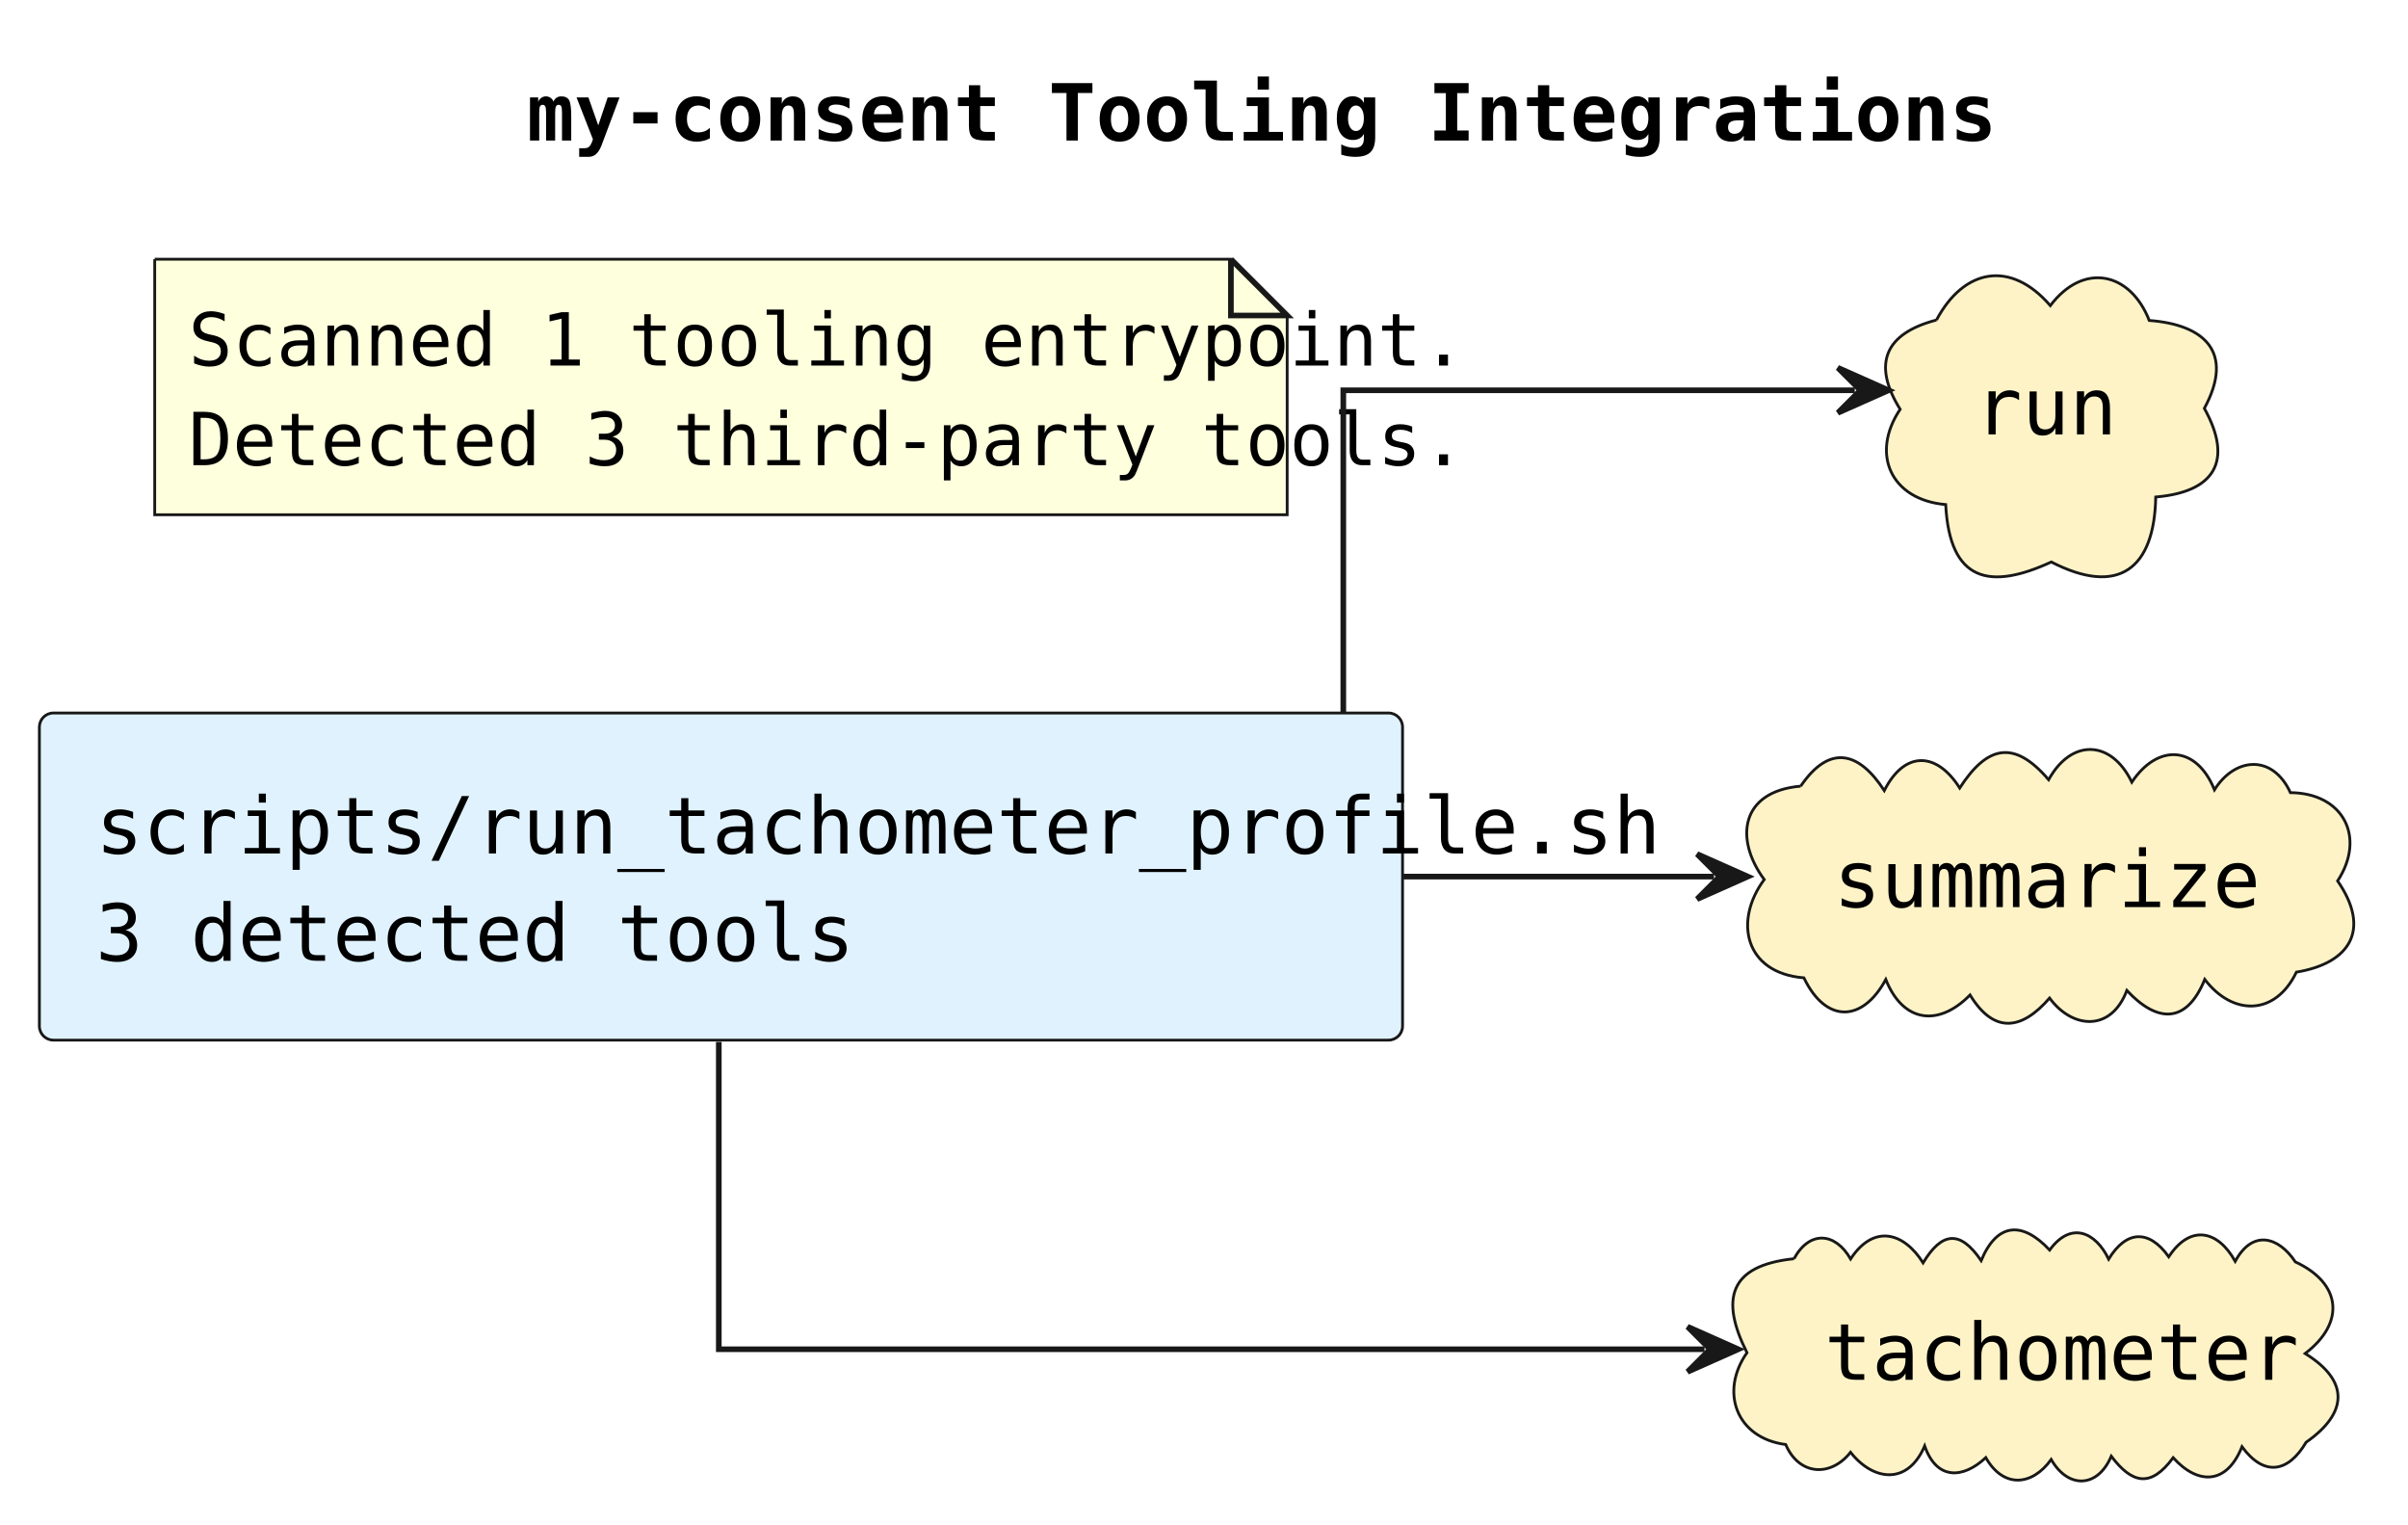
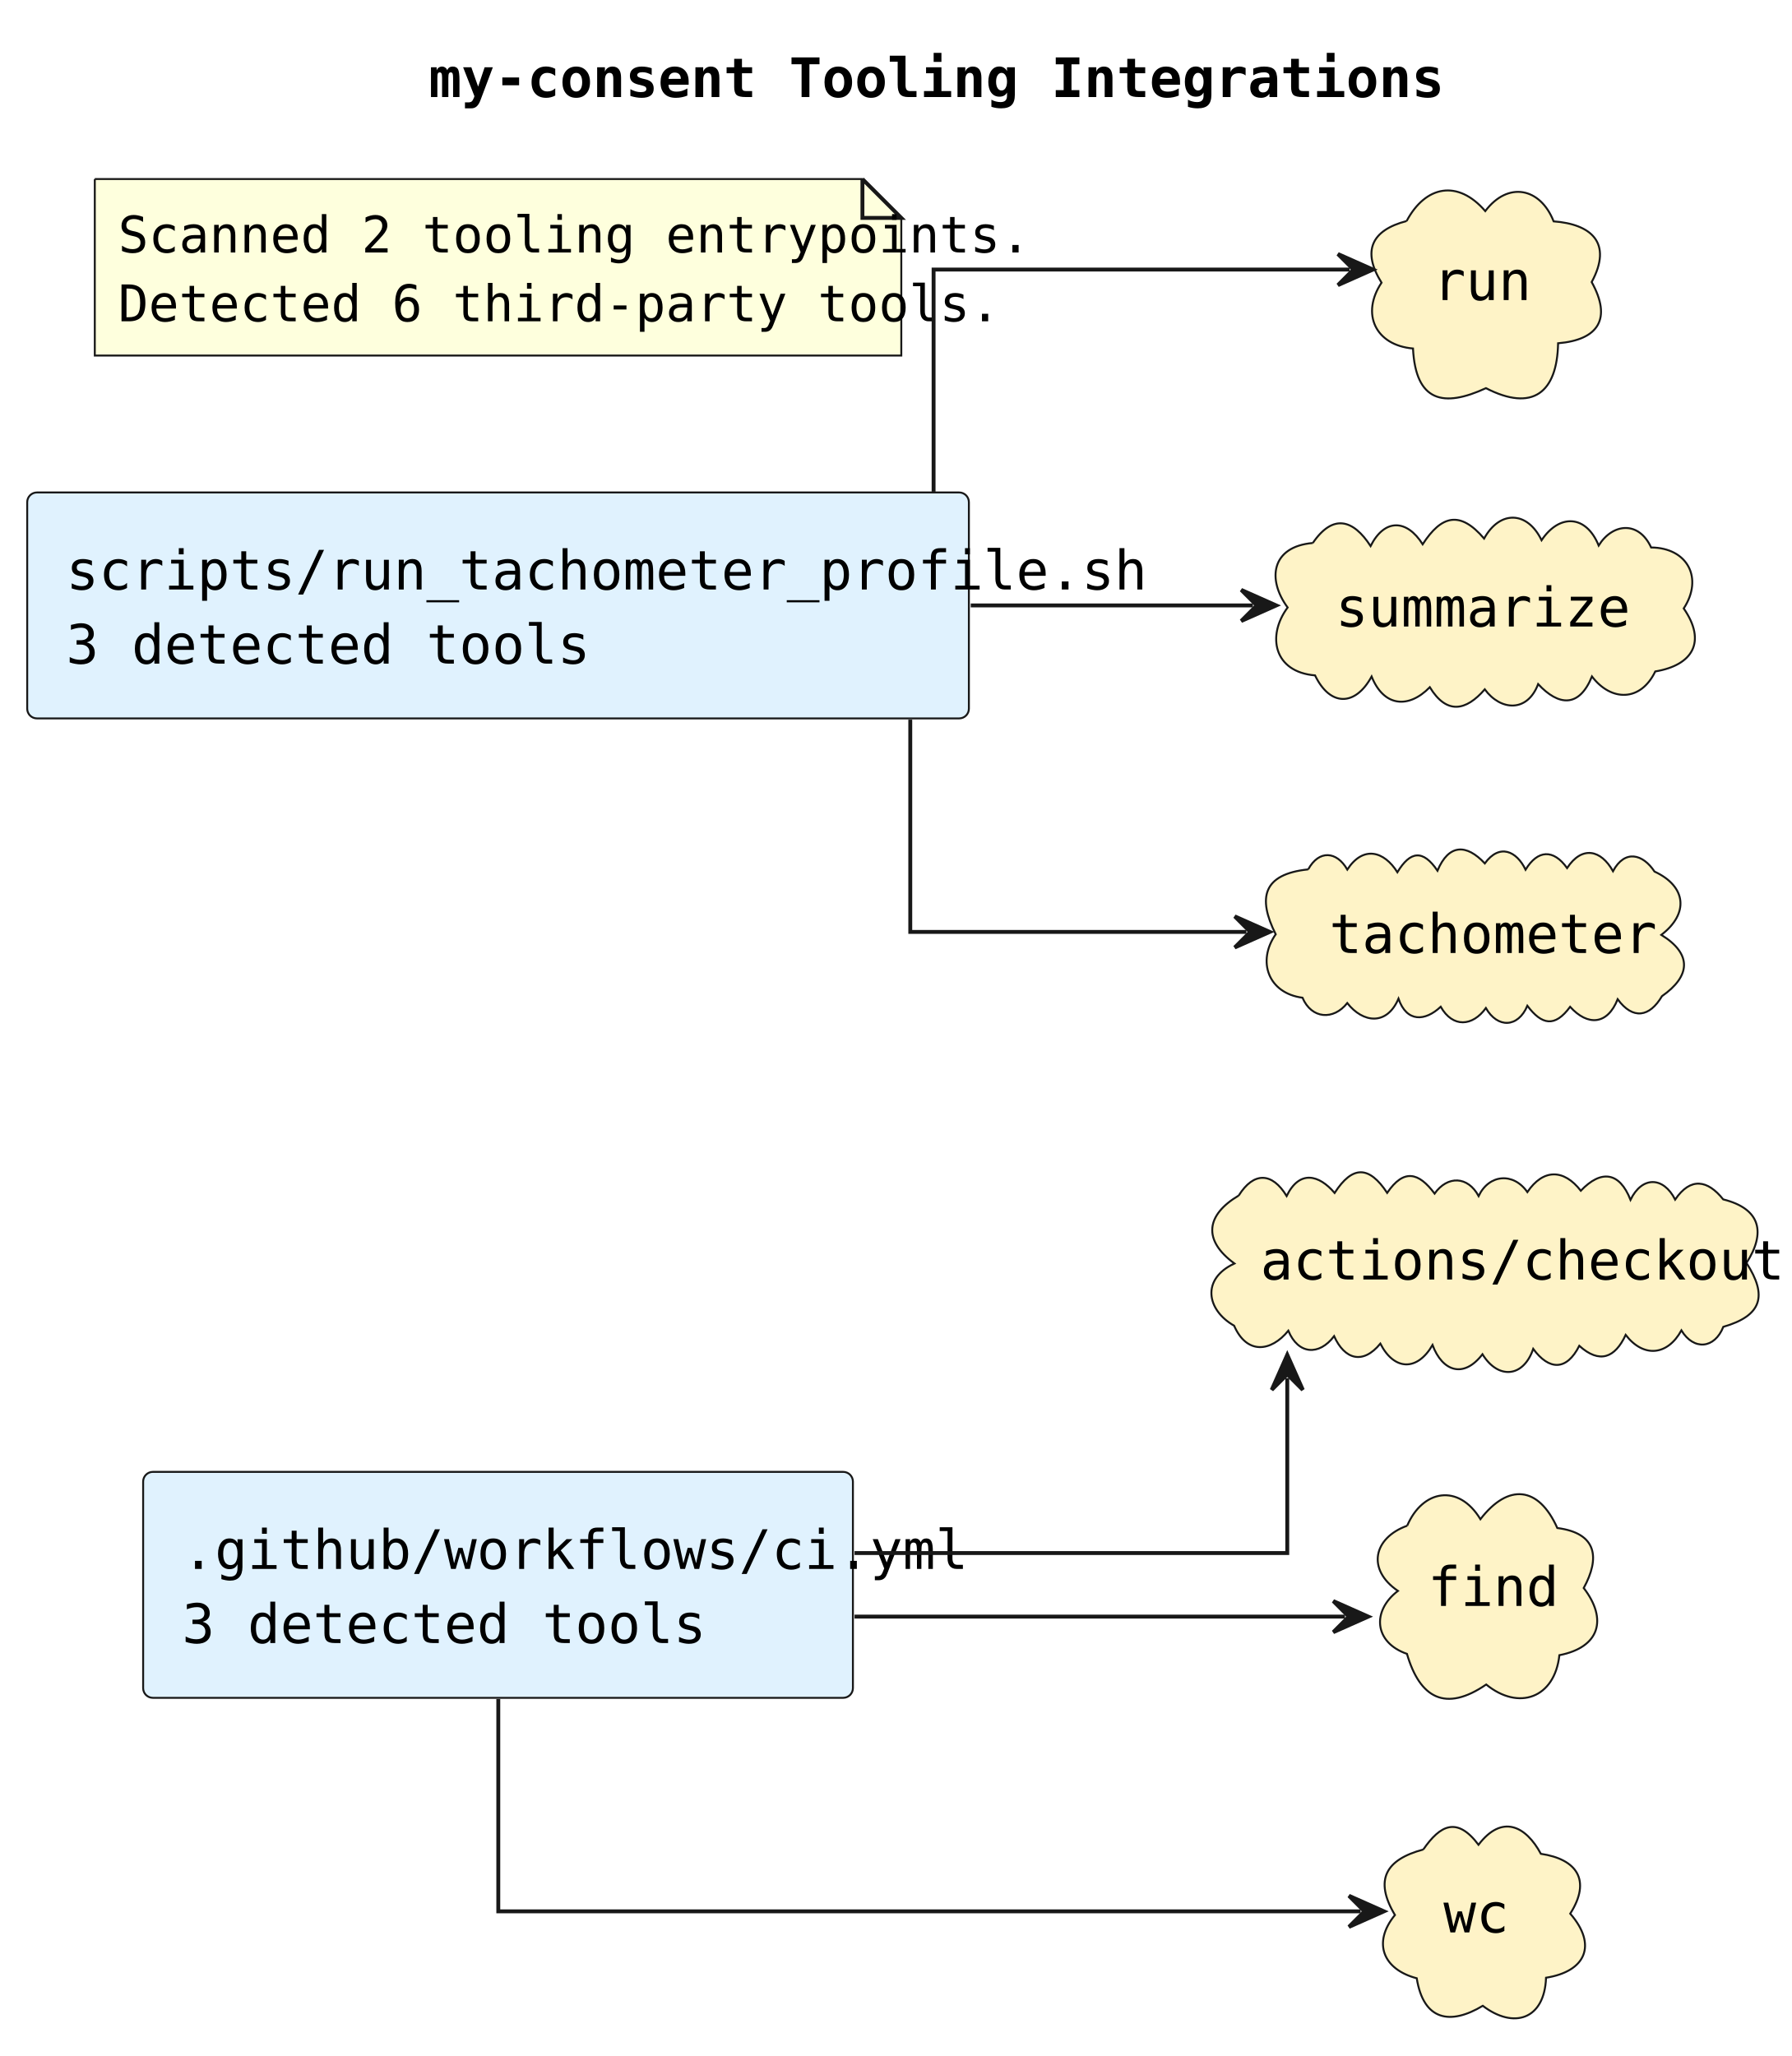
- <svg xmlns="http://www.w3.org/2000/svg" contentStyleType="text/css" data-diagram-type="DESCRIPTION" height="271px" preserveAspectRatio="none" style="width:428px;height:271px;background:#FFFFFF;" version="1.1" viewBox="0 0 428 271" width="428px" zoomAndPan="magnify">
+ <svg xmlns="http://www.w3.org/2000/svg" contentStyleType="text/css" data-diagram-type="DESCRIPTION" height="529px" preserveAspectRatio="none" style="width:461px;height:529px;background:#FFFFFF;" version="1.1" viewBox="0 0 461 529" width="461px" zoomAndPan="magnify">
  <defs />
  <g>
    <g class="title" data-source-line="1">
-       <text fill="#000000" font-family="Monospace" font-size="14" font-weight="bold" lengthAdjust="spacing" textLength="227.153" x="93.641" y="24.966">my-consent Tooling Integrations</text>
+       <text fill="#000000" font-family="Monospace" font-size="14" font-weight="bold" lengthAdjust="spacing" textLength="227.153" x="110.33" y="24.966">my-consent Tooling Integrations</text>
    </g>
-     <g class="entity" data-qualified-name="source_scripts_run_tachometer_profile_sh" data-source-line="7" id="ent0002">
+     <g class="entity" data-qualified-name="source_github_workflows_ci_yml" data-source-line="7" id="ent0002">
+       <rect fill="#E0F2FE" height="58.136" rx="2.5" ry="2.5" style="stroke:#181818;stroke-width:0.5;" width="182.623" x="36.83" y="378.708" />
+       <text fill="#000000" font-family="Monospace" font-size="14" lengthAdjust="spacing" textLength="162.623" x="46.83" y="403.674">.github/workflows/ci.yml</text>
+       <text fill="#000000" font-family="Monospace" font-size="14" lengthAdjust="spacing" textLength="105.336" x="46.83" y="422.742">3 detected tools</text>
+     </g>
+     <g class="entity" data-qualified-name="source_scripts_run_tachometer_profile_sh" data-source-line="8" id="ent0003">
      <rect fill="#E0F2FE" height="58.136" rx="2.5" ry="2.5" style="stroke:#181818;stroke-width:0.5;" width="242.291" x="7" y="126.708" />
      <text fill="#000000" font-family="Monospace" font-size="14" lengthAdjust="spacing" textLength="222.291" x="17" y="151.674">scripts/run_tachometer_profile.sh</text>
      <text fill="#000000" font-family="Monospace" font-size="14" lengthAdjust="spacing" textLength="105.336" x="17" y="170.742">3 detected tools</text>
    </g>
-     <g class="entity" data-qualified-name="tool_run" data-source-line="8" id="ent0003">
-       <path d="M344.19,56.871 C349.062,47.729 357.365,46.13 364.425,54.314 C370.289,46.55 378.613,48.288 382.013,56.953 C391.602,57.661 397.292,62.414 391.804,72.574 C397.038,82.02 393.536,87.44 383.163,88.323 C382.925,101.047 376.593,106.042 364.6,99.871 C353.693,104.904 346.531,103.418 345.83,89.67 C336.169,88.836 332.381,80.744 337.734,72.733 C332.678,64.606 335.095,59.238 344.19,56.871" fill="#FEF3C7" style="stroke:#181818;stroke-width:0.5;" />
-       <text fill="#000000" font-family="Monospace" font-size="14" lengthAdjust="spacing" textLength="23.086" x="350.98" y="77.204">run</text>
+     <g class="entity" data-qualified-name="tool_actions_checkout" data-source-line="9" id="ent0004">
+       <path d="M318.722,307.604 C322.574,301.445 327.317,301.585 331.046,307.726 C334.352,300.963 339.353,302.212 343.392,306.939 C348.012,299.791 352.273,299.916 356.914,306.919 C361.189,300.636 365.021,301.624 369.117,307.104 C372.449,302.419 377.662,302.572 380.443,307.738 C383.141,302.08 389.407,301.589 392.985,306.716 C397.064,300.679 402.362,300.738 406.735,306.37 C411.91,300.935 416.671,301.435 419.522,308.709 C422.493,302.584 427.973,302.669 431.012,308.644 C434.98,302.811 439.364,303.568 443.374,308.597 C453.056,311.007 454.366,317.167 449.368,324.955 C454.813,333.412 453.348,338.515 443.405,341.389 C441.157,347.06 435.797,347.531 432.621,342.307 C429.034,348.817 422.872,349.407 418.281,343.464 C415.548,349.366 411.577,350.981 406.347,346.271 C403.066,352.775 398.57,352.599 394.49,347.057 C391.962,354.497 385.444,354.963 381.436,348.441 C376.533,354.839 371.074,352.763 368.587,346.07 C364.651,352.848 358.729,352.692 355.158,345.713 C350.623,351.231 345.935,349.753 343.262,343.786 C339.384,348.903 334.025,348.525 331.481,342.39 C327.021,347.853 320.799,348.589 317.537,341.099 C310.439,337.047 309.038,329.064 317.619,325.093 C309.376,319.065 310.324,312.582 318.722,307.604" fill="#FEF3C7" style="stroke:#181818;stroke-width:0.5;" />
+       <text fill="#000000" font-family="Monospace" font-size="14" lengthAdjust="spacing" textLength="111.916" x="324.29" y="329.204">actions/checkout</text>
    </g>
-     <g class="entity" data-qualified-name="tool_summarize" data-source-line="9" id="ent0004">
-       <path d="M320.056,139.708 C325.25,132.088 330.488,133.662 334.915,140.496 C338.532,133.345 344.239,133.579 348.32,140.039 C353.154,132.575 357.921,131.305 364.126,138.567 C368.187,131.2 375.286,131.466 378.911,139.001 C383.495,132.141 390.387,132.418 393.602,140.359 C397.239,134.545 403.939,133.982 407.102,140.863 C416.469,140.934 420.579,148.751 415.489,156.551 C421.434,165.164 417.761,171.167 408.166,172.759 C404.384,180.611 396.795,180.518 391.876,174.052 C388.57,182.169 383.288,181.66 378.029,176.017 C375.237,183.397 368.354,182.885 364.295,177.366 C359.466,182.943 354.495,183.922 350.158,176.818 C344.6,182.486 338.279,181.795 335.182,174.066 C330.992,181.786 324.502,181.826 320.628,173.775 C310.068,172.92 308.135,163.618 313.577,156.304 C308.263,149.121 309.329,140.63 320.056,139.708" fill="#FEF3C7" style="stroke:#181818;stroke-width:0.5;" />
-       <text fill="#000000" font-family="Monospace" font-size="14" lengthAdjust="spacing" textLength="73.262" x="325.89" y="161.204">summarize</text>
+     <g class="entity" data-qualified-name="tool_find" data-source-line="10" id="ent0005">
+       <path d="M362.064,392.561 C366.03,383.296 375.29,381.625 380.905,390.884 C388.045,381.626 395.852,382.323 400.691,393.15 C410.984,394.479 411.687,400.885 407.486,408.592 C413.665,416.627 411.617,423.842 401.225,425.874 C400.018,436.913 390.752,440.227 382.395,433.415 C371.904,440.611 365.317,436.905 362.006,425.531 C353.525,422.6 352.926,414.45 359.684,409.334 C351.584,403.825 353.373,395.687 362.064,392.561" fill="#FEF3C7" style="stroke:#181818;stroke-width:0.5;" />
+       <text fill="#000000" font-family="Monospace" font-size="14" lengthAdjust="spacing" textLength="25.69" x="367.4" y="413.204">find</text>
    </g>
-     <g class="entity" data-qualified-name="tool_tachometer" data-source-line="10" id="ent0005">
-       <path d="M318.867,223.691 C321.641,218.617 326.196,218.977 328.927,223.734 C333.008,217.509 338.356,218.935 341.813,224.421 C345.13,218.934 348.386,218.508 352.128,224.024 C355.019,217.119 359.572,217.081 364.306,222.149 C368.121,216.911 372.512,219.011 374.793,223.76 C377.926,218.631 381.955,218.416 385.476,223.347 C389.317,217.506 394.221,218.628 397.288,224.152 C400.356,218.449 404.997,219.748 407.972,224.25 C416.201,228.061 416.882,235.075 409.72,240.537 C417.74,245.501 417.221,251.182 409.888,256.31 C406.706,261.712 402.419,262.453 398.491,257.1 C395.833,263.765 390.772,264.024 386.258,259.05 C382.293,264.434 378.975,263.698 375.257,258.785 C372.849,264.473 367.585,264.615 364.582,259.367 C361.173,264.103 356.075,264.52 352.959,259.033 C348.935,262.812 344.225,263.092 342.093,256.959 C339.093,263.978 332.956,263.217 328.917,258.086 C325.373,262.564 319.747,262.2 317.395,256.709 C308.588,255.56 305.632,247.314 310.509,240.391 C305.792,230.988 307.212,224.899 318.867,223.691" fill="#FEF3C7" style="stroke:#181818;stroke-width:0.5;" />
-       <text fill="#000000" font-family="Monospace" font-size="14" lengthAdjust="spacing" textLength="76.468" x="324.29" y="245.204">tachometer</text>
+     <g class="entity" data-qualified-name="tool_run" data-source-line="11" id="ent0006">
+       <path d="M361.92,56.871 C366.792,47.729 375.095,46.13 382.155,54.314 C388.019,46.55 396.344,48.288 399.743,56.953 C409.332,57.661 415.022,62.414 409.534,72.574 C414.769,82.02 411.267,87.44 400.893,88.323 C400.655,101.047 394.323,106.042 382.33,99.871 C371.423,104.904 364.261,103.418 363.56,89.67 C353.899,88.836 350.111,80.744 355.464,72.733 C350.409,64.606 352.825,59.238 361.92,56.871" fill="#FEF3C7" style="stroke:#181818;stroke-width:0.5;" />
+       <text fill="#000000" font-family="Monospace" font-size="14" lengthAdjust="spacing" textLength="23.086" x="368.71" y="77.204">run</text>
    </g>
-     <g class="entity" data-qualified-name="toolingGraphSummary" data-source-line="15" id="ent0009">
-       <path d="M27.5,46.068 L27.5,91.48 L228.784,91.48 L228.784,56.068 L218.784,46.068 L27.5,46.068" fill="#FEFFDD" style="stroke:#181818;stroke-width:0.5;" />
-       <path d="M218.784,46.068 L218.784,56.068 L228.784,56.068 L218.784,46.068" fill="#FEFFDD" style="stroke:#181818;stroke-width:1;" />
-       <text fill="#000000" font-family="Monospace" font-size="13" lengthAdjust="spacing" textLength="180.284" x="33.5" y="64.965">Scanned 1 tooling entrypoint.</text>
-       <text fill="#000000" font-family="Monospace" font-size="13" lengthAdjust="spacing" textLength="171.782" x="33.5" y="82.671">Detected 3 third-party tools.</text>
+     <g class="entity" data-qualified-name="tool_summarize" data-source-line="12" id="ent0007">
+       <path d="M337.786,139.708 C342.981,132.088 348.218,133.662 352.645,140.496 C356.262,133.345 361.969,133.579 366.05,140.039 C370.884,132.575 375.651,131.305 381.856,138.567 C385.917,131.2 393.017,131.466 396.641,139.001 C401.225,132.141 408.116,132.418 411.332,140.359 C414.969,134.545 421.669,133.982 424.832,140.863 C434.199,140.934 438.309,148.751 433.219,156.551 C439.164,165.164 435.491,171.167 425.896,172.759 C422.114,180.611 414.524,180.518 409.606,174.052 C406.3,182.169 401.018,181.66 395.76,176.017 C392.967,183.397 386.084,182.885 382.025,177.366 C377.196,182.943 372.226,183.922 367.888,176.818 C362.33,182.486 356.009,181.795 352.912,174.066 C348.722,181.786 342.232,181.826 338.358,173.775 C327.798,172.92 325.865,163.618 331.307,156.304 C325.993,149.121 327.059,140.63 337.786,139.708" fill="#FEF3C7" style="stroke:#181818;stroke-width:0.5;" />
+       <text fill="#000000" font-family="Monospace" font-size="14" lengthAdjust="spacing" textLength="73.262" x="343.62" y="161.204">summarize</text>
    </g>
-     <g class="link" data-entity-1="ent0002" data-entity-2="ent0003" data-link-type="dependency" data-source-line="11" id="lnk6">
-       <path d="M238.76,126.518 C238.76,101.448 238.76,69.358 238.76,69.358 C238.76,69.358 293.27,69.358 329.67,69.358" fill="none" id="source_scripts_run_tachometer_profile_sh-to-tool_run" style="stroke:#181818;stroke-width:1;" />
-       <polygon fill="#181818" points="335.67,69.358,326.67,65.358,330.67,69.358,326.67,73.358,335.67,69.358" style="stroke:#181818;stroke-width:1;" />
+     <g class="entity" data-qualified-name="tool_tachometer" data-source-line="13" id="ent0008">
+       <path d="M336.597,223.691 C339.371,218.617 343.926,218.977 346.657,223.734 C350.738,217.509 356.086,218.935 359.543,224.421 C362.861,218.934 366.116,218.508 369.858,224.024 C372.749,217.119 377.302,217.081 382.036,222.149 C385.851,216.911 390.242,219.011 392.523,223.76 C395.656,218.631 399.685,218.416 403.206,223.347 C407.047,217.506 411.951,218.628 415.018,224.152 C418.086,218.449 422.727,219.748 425.702,224.25 C433.931,228.061 434.612,235.075 427.45,240.537 C435.47,245.501 434.951,251.182 427.618,256.31 C424.436,261.712 420.149,262.453 416.221,257.1 C413.563,263.765 408.502,264.024 403.988,259.05 C400.022,264.434 396.705,263.698 392.987,258.785 C390.579,264.473 385.315,264.615 382.312,259.367 C378.902,264.103 373.805,264.52 370.689,259.033 C366.665,262.812 361.955,263.092 359.823,256.959 C356.823,263.978 350.686,263.217 346.647,258.086 C343.103,262.564 337.477,262.2 335.125,256.709 C326.318,255.56 323.363,247.314 328.239,240.391 C323.522,230.988 324.942,224.899 336.597,223.691" fill="#FEF3C7" style="stroke:#181818;stroke-width:0.5;" />
+       <text fill="#000000" font-family="Monospace" font-size="14" lengthAdjust="spacing" textLength="76.468" x="342.02" y="245.204">tachometer</text>
    </g>
-     <g class="link" data-entity-1="ent0002" data-entity-2="ent0004" data-link-type="dependency" data-source-line="12" id="lnk7">
-       <path d="M249.45,155.778 C271.01,155.778 286.38,155.778 304.65,155.778" fill="none" id="source_scripts_run_tachometer_profile_sh-to-tool_summarize" style="stroke:#181818;stroke-width:1;" />
-       <polygon fill="#181818" points="310.65,155.778,301.65,151.778,305.65,155.778,301.65,159.778,310.65,155.778" style="stroke:#181818;stroke-width:1;" />
+     <g class="entity" data-qualified-name="tool_wc" data-source-line="14" id="ent0009">
+       <path d="M366.206,475.873 C370.566,469.57 374.883,467.317 380.416,474.65 C386.471,466.703 392.599,469.801 396.461,476.976 C405.724,478.35 409.486,483.767 404.017,492.372 C411.06,500.474 407.973,507.26 397.792,508.86 C397.398,519.696 389.4,522.116 381.518,516.083 C373.127,521.134 366.265,519.898 364.522,509 C355.97,506.762 353.011,499.941 358.915,492.724 C353.491,483.644 356.58,478.441 366.206,475.873" fill="#FEF3C7" style="stroke:#181818;stroke-width:0.5;" />
+       <text fill="#000000" font-family="Monospace" font-size="14" lengthAdjust="spacing" textLength="17.724" x="371.39" y="497.204">wc</text>
    </g>
-     <g class="link" data-entity-1="ent0002" data-entity-2="ent0005" data-link-type="dependency" data-source-line="13" id="lnk8">
-       <path d="M127.76,185.158 C127.76,209.378 127.76,239.778 127.76,239.778 C127.76,239.778 233.67,239.778 302.96,239.778" fill="none" id="source_scripts_run_tachometer_profile_sh-to-tool_tachometer" style="stroke:#181818;stroke-width:1;" />
-       <polygon fill="#181818" points="308.96,239.778,299.96,235.778,303.96,239.778,299.96,243.778,308.96,239.778" style="stroke:#181818;stroke-width:1;" />
+     <g class="entity" data-qualified-name="toolingGraphSummary" data-source-line="22" id="ent0016">
+       <path d="M24.39,46.068 L24.39,91.48 L231.901,91.48 L231.901,56.068 L221.901,46.068 L24.39,46.068" fill="#FEFFDD" style="stroke:#181818;stroke-width:0.5;" />
+       <path d="M221.901,46.068 L221.901,56.068 L231.901,56.068 L221.901,46.068" fill="#FEFFDD" style="stroke:#181818;stroke-width:1;" />
+       <text fill="#000000" font-family="Monospace" font-size="13" lengthAdjust="spacing" textLength="186.511" x="30.39" y="64.965">Scanned 2 tooling entrypoints.</text>
+       <text fill="#000000" font-family="Monospace" font-size="13" lengthAdjust="spacing" textLength="171.782" x="30.39" y="82.671">Detected 6 third-party tools.</text>
+     </g>
+     <g class="link" data-entity-1="ent0002" data-entity-2="ent0004" data-link-type="dependency" data-source-line="15" id="lnk10">
+       <path d="M219.87,399.598 C273.69,399.598 331.21,399.598 331.21,399.598 C331.21,399.598 331.21,376.718 331.21,354.598" fill="none" id="source_github_workflows_ci_yml-to-tool_actions_checkout" style="stroke:#181818;stroke-width:1;" />
+       <polygon fill="#181818" points="331.21,348.598,327.21,357.598,331.21,353.598,335.21,357.598,331.21,348.598" style="stroke:#181818;stroke-width:1;" />
+     </g>
+     <g class="link" data-entity-1="ent0002" data-entity-2="ent0005" data-link-type="dependency" data-source-line="16" id="lnk11">
+       <path d="M219.87,415.948 C266.61,415.948 314.17,415.948 346.05,415.948" fill="none" id="source_github_workflows_ci_yml-to-tool_find" style="stroke:#181818;stroke-width:1;" />
+       <polygon fill="#181818" points="352.05,415.948,343.05,411.948,347.05,415.948,343.05,419.948,352.05,415.948" style="stroke:#181818;stroke-width:1;" />
+     </g>
+     <g class="link" data-entity-1="ent0002" data-entity-2="ent0009" data-link-type="dependency" data-source-line="17" id="lnk12">
+       <path d="M128.21,437.158 C128.21,461.378 128.21,491.778 128.21,491.778 C128.21,491.778 287,491.778 350.08,491.778" fill="none" id="source_github_workflows_ci_yml-to-tool_wc" style="stroke:#181818;stroke-width:1;" />
+       <polygon fill="#181818" points="356.08,491.778,347.08,487.778,351.08,491.778,347.08,495.778,356.08,491.778" style="stroke:#181818;stroke-width:1;" />
+     </g>
+     <g class="link" data-entity-1="ent0003" data-entity-2="ent0006" data-link-type="dependency" data-source-line="18" id="lnk13">
+       <path d="M240.21,126.518 C240.21,101.448 240.21,69.358 240.21,69.358 C240.21,69.358 306.55,69.358 347.25,69.358" fill="none" id="source_scripts_run_tachometer_profile_sh-to-tool_run" style="stroke:#181818;stroke-width:1;" />
+       <polygon fill="#181818" points="353.25,69.358,344.25,65.358,348.25,69.358,344.25,73.358,353.25,69.358" style="stroke:#181818;stroke-width:1;" />
+     </g>
+     <g class="link" data-entity-1="ent0003" data-entity-2="ent0007" data-link-type="dependency" data-source-line="19" id="lnk14">
+       <path d="M249.77,155.778 C277.47,155.778 299.45,155.778 322.37,155.778" fill="none" id="source_scripts_run_tachometer_profile_sh-to-tool_summarize" style="stroke:#181818;stroke-width:1;" />
+       <polygon fill="#181818" points="328.37,155.778,319.37,151.778,323.37,155.778,319.37,159.778,328.37,155.778" style="stroke:#181818;stroke-width:1;" />
+     </g>
+     <g class="link" data-entity-1="ent0003" data-entity-2="ent0008" data-link-type="dependency" data-source-line="20" id="lnk15">
+       <path d="M234.21,185.158 C234.21,209.378 234.21,239.778 234.21,239.778 C234.21,239.778 279.02,239.778 320.7,239.778" fill="none" id="source_scripts_run_tachometer_profile_sh-to-tool_tachometer" style="stroke:#181818;stroke-width:1;" />
+       <polygon fill="#181818" points="326.7,239.778,317.7,235.778,321.7,239.778,317.7,243.778,326.7,239.778" style="stroke:#181818;stroke-width:1;" />
    </g>
  </g>
</svg>
